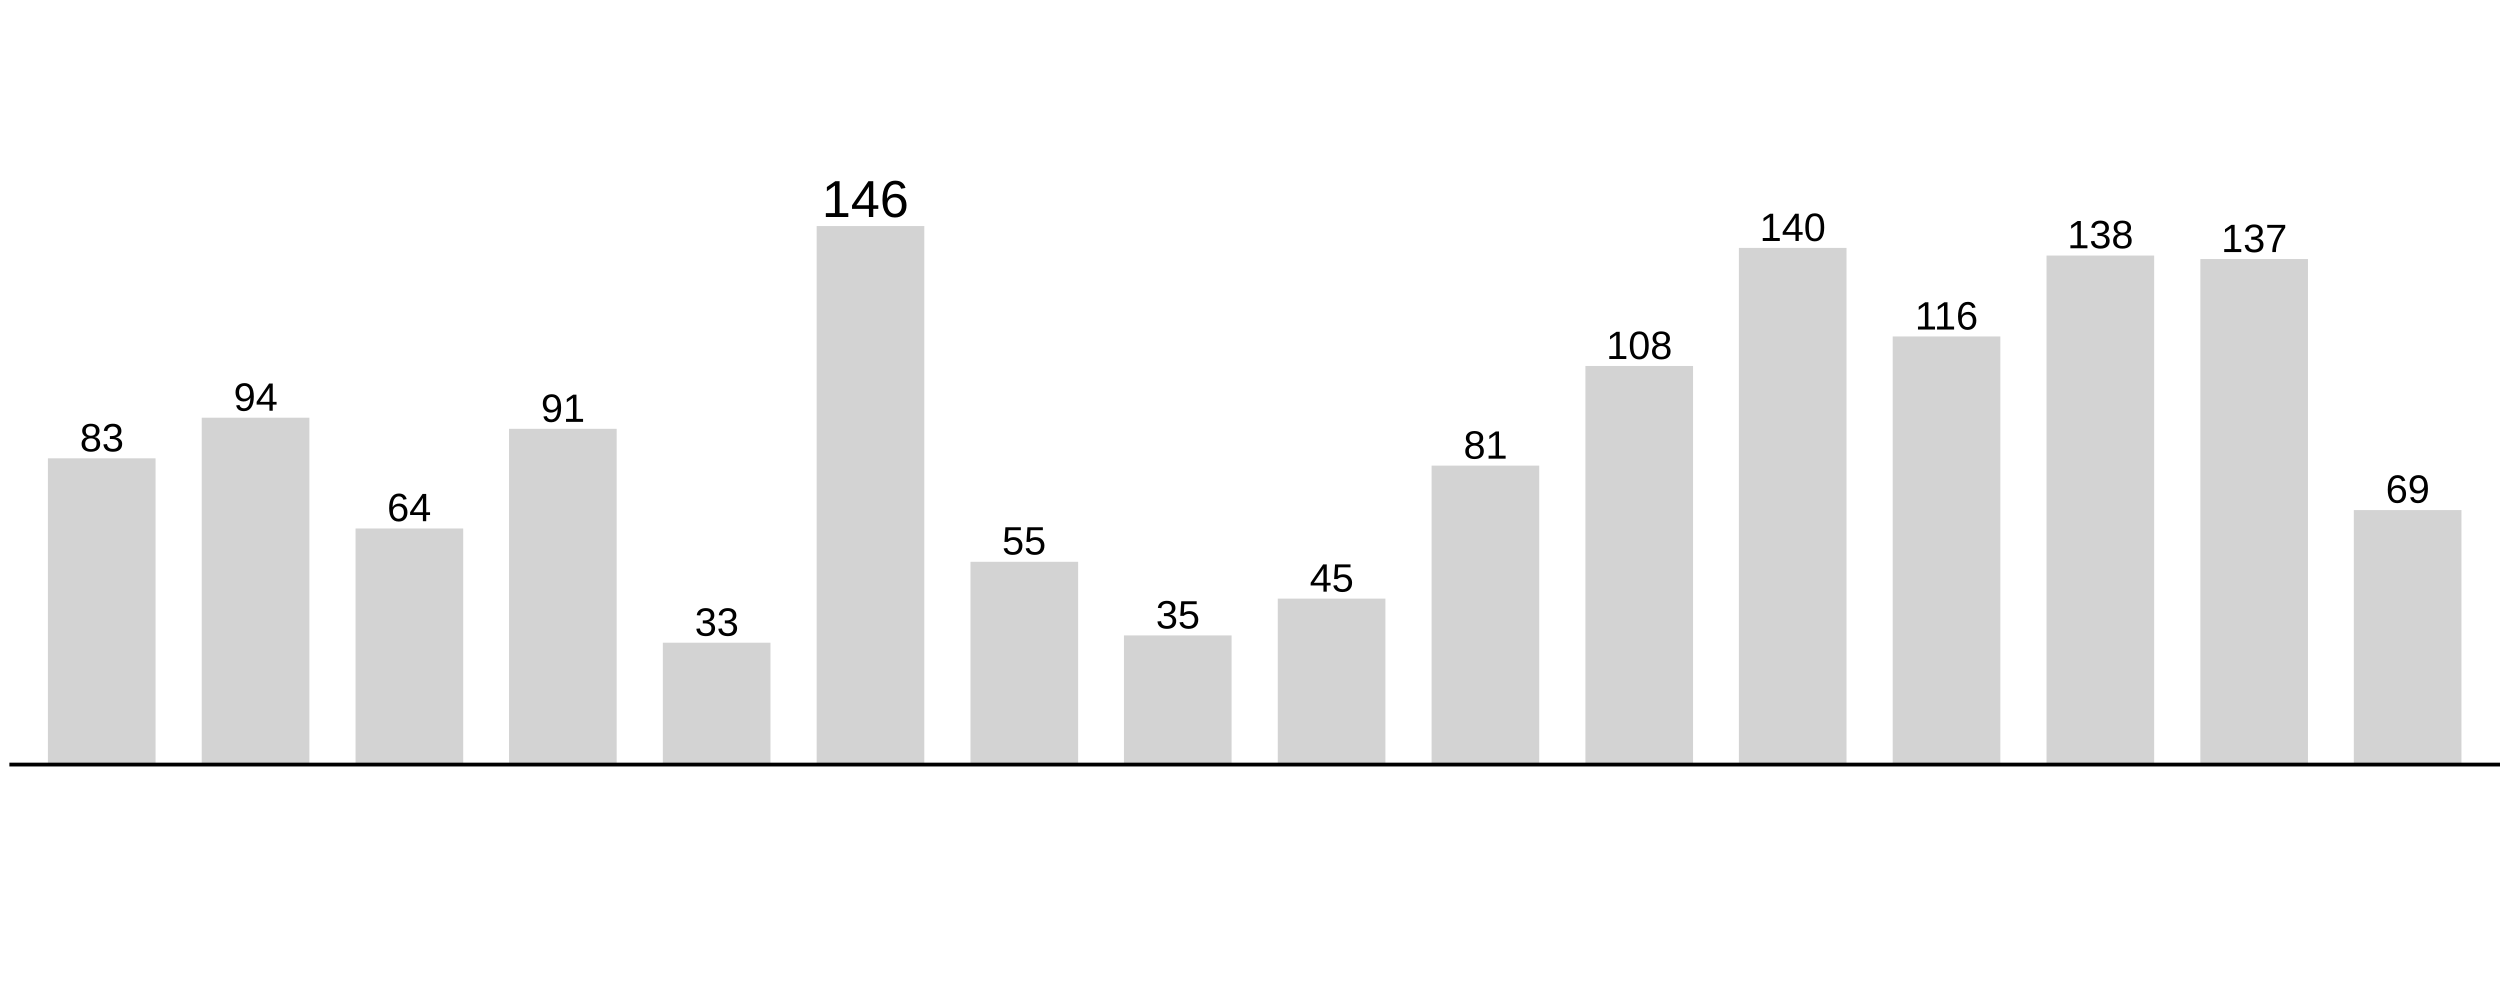
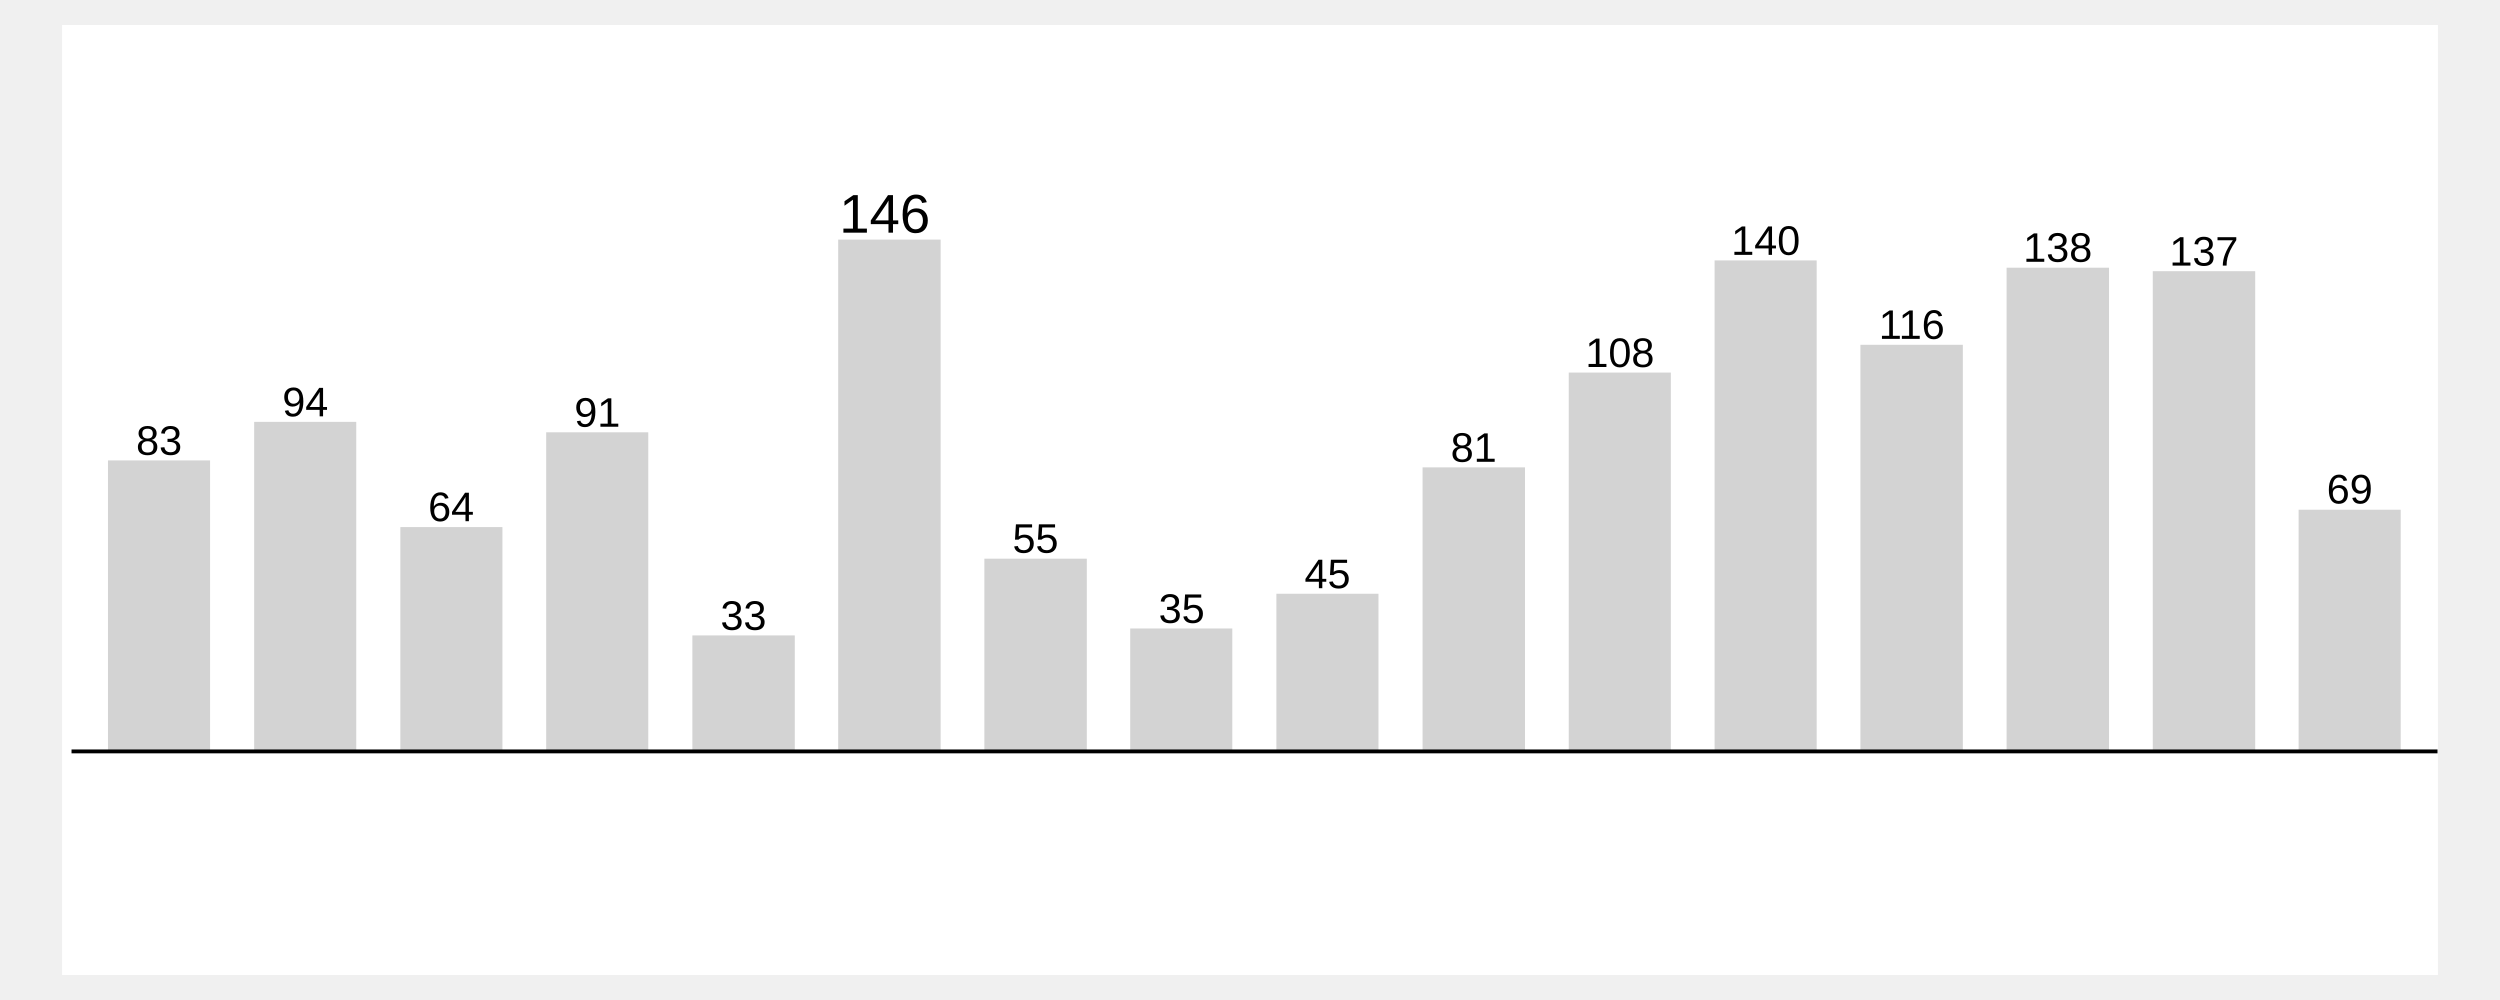
<svg xmlns="http://www.w3.org/2000/svg" id="Layer_1" data-name="Layer 1" version="1.1" viewBox="0 0 720 288">
  <defs>
    <style>
      .cls-1 {
        clip-path: url(#clippath);
      }

      .cls-2, .cls-3, .cls-4 {
        stroke-width: 0px;
      }

      .cls-2, .cls-5, .cls-6, .cls-7 {
        fill: none;
      }

      .cls-8 {
+         clip-path: url(#clippath-1);
+       }
+ 
+       .cls-3 {
+         fill: #d3d3d3;
+       }
+ 
+       .cls-5 {
+         stroke: #000;
+       }
+ 
+       .cls-5, .cls-9, .cls-6, .cls-7 {
+         stroke-linejoin: round;
+       }
+ 
+       .cls-5, .cls-9, .cls-7 {
+         stroke-width: 1.1px;
+       }
+ 
+       .cls-9 {
        stroke-linecap: round;
      }

-       .cls-8, .cls-5, .cls-6, .cls-7 {
-         stroke-linejoin: round;
-       }
- 
-       .cls-8, .cls-5, .cls-7 {
+       .cls-9, .cls-6, .cls-7 {
        stroke: #fff;
      }

-       .cls-8, .cls-6, .cls-7 {
-         stroke-width: 1.1px;
-       }
- 
-       .cls-8, .cls-4 {
+       .cls-9, .cls-4 {
        fill: #fff;
      }

-       .cls-9 {
-         font-size: 15px;
-       }
- 
-       .cls-9, .cls-10 {
+       .cls-6 {
+         stroke-width: .5px;
+       }
+ 
+       .cls-10, .cls-11, .cls-12 {
+         isolation: isolate;
+       }
+ 
+       .cls-11 {
+         font-size: 15.7px;
+       }
+ 
+       .cls-11, .cls-12 {
        fill: #000;
        font-family: ArialMT, Arial;
      }

-       .cls-11 {
-         clip-path: url(#clippath-1);
-       }
- 
-       .cls-3 {
-         fill: #d3d3d3;
-       }
- 
-       .cls-5 {
-         stroke-width: .5px;
-       }
- 
-       .cls-6 {
-         stroke: #000;
-       }
- 
-       .cls-10 {
-         font-size: 11.4px;
-         isolation: isolate;
+       .cls-12 {
+         font-size: 11.9px;
      }
    </style>
    <clipPath id="clippath">
-       <rect class="cls-2" width="720" height="288" />
+       <rect class="cls-2" x="18" y="7.2" width="684" height="273.6" />
    </clipPath>
    <clipPath id="clippath-1">
-       <rect class="cls-2" x="2.7" width="717.3" height="288" />
+       <rect class="cls-2" x="20.6" y="7.2" width="681.4" height="273.6" />
    </clipPath>
  </defs>
-   <rect class="cls-4" width="720" height="288" />
+   <rect class="cls-4" x="18" y="7.2" width="684" height="273.6" />
  <g class="cls-1">
-     <rect class="cls-8" width="720" height="288" />
+     <rect class="cls-9" x="18" y="7.2" width="684" height="273.6" />
  </g>
-   <g class="cls-11">
+   <g class="cls-8">
    <g>
-       <line class="cls-5" x1="2.7" y1="379.6" x2="720" y2="379.6" />
-       <line class="cls-5" x1="2.7" y1="273.4" x2="720" y2="273.4" />
-       <line class="cls-5" x1="2.7" y1="167.1" x2="720" y2="167.1" />
-       <line class="cls-5" x1="2.7" y1="60.8" x2="720" y2="60.8" />
-       <line class="cls-5" x1="2.7" y1="-45.5" x2="720" y2="-45.5" />
-       <line class="cls-7" x1="2.7" y1="326.5" x2="720" y2="326.5" />
-       <line class="cls-7" x1="2.7" y1="220.2" x2="720" y2="220.2" />
-       <line class="cls-7" x1="2.7" y1="113.9" x2="720" y2="113.9" />
-       <line class="cls-7" x1="2.7" y1="7.7" x2="720" y2="7.7" />
-       <line class="cls-7" x1="2.7" y1="-98.6" x2="720" y2="-98.6" />
-       <line class="cls-7" x1="29.3" y1="398.6" x2="29.3" y2="-113.4" />
-       <line class="cls-7" x1="73.6" y1="398.6" x2="73.6" y2="-113.4" />
-       <line class="cls-7" x1="117.9" y1="398.6" x2="117.9" y2="-113.4" />
-       <line class="cls-7" x1="162.1" y1="398.6" x2="162.1" y2="-113.4" />
-       <line class="cls-7" x1="250.7" y1="398.6" x2="250.7" y2="-113.4" />
-       <line class="cls-7" x1="295" y1="398.6" x2="295" y2="-113.4" />
-       <line class="cls-7" x1="339.2" y1="398.6" x2="339.2" y2="-113.4" />
-       <line class="cls-7" x1="383.5" y1="398.6" x2="383.5" y2="-113.4" />
-       <line class="cls-7" x1="427.8" y1="398.6" x2="427.8" y2="-113.4" />
-       <line class="cls-7" x1="472.1" y1="398.6" x2="472.1" y2="-113.4" />
-       <line class="cls-7" x1="516.3" y1="398.6" x2="516.3" y2="-113.4" />
-       <line class="cls-7" x1="560.6" y1="398.6" x2="560.6" y2="-113.4" />
-       <line class="cls-7" x1="604.9" y1="398.6" x2="604.9" y2="-113.4" />
-       <line class="cls-7" x1="649.2" y1="398.6" x2="649.2" y2="-113.4" />
-       <line class="cls-7" x1="693.4" y1="398.6" x2="693.4" y2="-113.4" />
-       <rect class="cls-3" x="13.8" y="132" width="31" height="88.2" />
-       <rect class="cls-3" x="58.1" y="120.3" width="31" height="99.9" />
-       <rect class="cls-3" x="102.4" y="152.2" width="31" height="68" />
-       <rect class="cls-3" x="146.6" y="123.5" width="31" height="96.7" />
-       <rect class="cls-3" x="190.9" y="185.1" width="31" height="35.1" />
-       <rect class="cls-3" x="235.2" y="65.1" width="31" height="155.2" />
-       <rect class="cls-3" x="279.5" y="161.8" width="31" height="58.4" />
-       <rect class="cls-3" x="323.7" y="183" width="31" height="37.2" />
-       <rect class="cls-3" x="368" y="172.4" width="31" height="47.8" />
-       <rect class="cls-3" x="412.3" y="134.1" width="31" height="86.1" />
-       <rect class="cls-3" x="456.6" y="105.4" width="31" height="114.8" />
-       <rect class="cls-3" x="500.8" y="71.4" width="31" height="148.8" />
-       <rect class="cls-3" x="545.1" y="96.9" width="31" height="123.3" />
-       <rect class="cls-3" x="589.4" y="73.6" width="31" height="146.7" />
-       <rect class="cls-3" x="633.7" y="74.6" width="31" height="145.6" />
-       <rect class="cls-3" x="677.9" y="146.9" width="31" height="73.3" />
-       <text class="cls-10" transform="translate(23 130)">
-         <tspan x="0" y="0">83</tspan>
-       </text>
-       <text class="cls-10" transform="translate(67.3 118.3)">
-         <tspan x="0" y="0">94</tspan>
-       </text>
-       <text class="cls-10" transform="translate(111.5 150.1)">
-         <tspan x="0" y="0">64</tspan>
-       </text>
-       <text class="cls-10" transform="translate(155.8 121.5)">
-         <tspan x="0" y="0">91</tspan>
-       </text>
-       <text class="cls-10" transform="translate(200.1 183.1)">
-         <tspan x="0" y="0">33</tspan>
-       </text>
-       <text class="cls-10" transform="translate(288.6 159.7)">
-         <tspan x="0" y="0">55</tspan>
-       </text>
-       <text class="cls-10" transform="translate(332.9 181)">
-         <tspan x="0" y="0">35</tspan>
-       </text>
-       <text class="cls-10" transform="translate(377.2 170.4)">
-         <tspan x="0" y="0">45</tspan>
-       </text>
-       <text class="cls-10" transform="translate(421.5 132.1)">
-         <tspan x="0" y="0">81</tspan>
-       </text>
-       <text class="cls-10" transform="translate(462.6 103.4)">
-         <tspan x="0" y="0">108</tspan>
-       </text>
-       <text class="cls-10" transform="translate(506.8 69.4)">
-         <tspan x="0" y="0">140</tspan>
-       </text>
-       <text class="cls-10" transform="translate(551.5 94.9)">
-         <tspan x="0" y="0">116</tspan>
-       </text>
-       <text class="cls-10" transform="translate(595.4 71.5)">
-         <tspan x="0" y="0">138</tspan>
-       </text>
-       <text class="cls-10" transform="translate(639.7 72.6)">
-         <tspan x="0" y="0">137</tspan>
-       </text>
-       <text class="cls-10" transform="translate(687.1 144.8)">
-         <tspan x="0" y="0">69</tspan>
-       </text>
-       <line class="cls-6" x1="2.7" y1="220.2" x2="720" y2="220.2" />
+       <line class="cls-6" x1="20.6" y1="367.8" x2="702" y2="367.8" />
+       <line class="cls-6" x1="20.6" y1="266.9" x2="702" y2="266.9" />
+       <line class="cls-6" x1="20.6" y1="165.9" x2="702" y2="165.9" />
+       <line class="cls-6" x1="20.6" y1="65" x2="702" y2="65" />
+       <line class="cls-6" x1="20.6" y1="-36" x2="702" y2="-36" />
+       <line class="cls-7" x1="20.6" y1="317.4" x2="702" y2="317.4" />
+       <line class="cls-7" x1="20.6" y1="216.4" x2="702" y2="216.4" />
+       <line class="cls-7" x1="20.6" y1="115.4" x2="702" y2="115.4" />
+       <line class="cls-7" x1="20.6" y1="14.5" x2="702" y2="14.5" />
+       <line class="cls-7" x1="20.6" y1="-86.5" x2="702" y2="-86.5" />
+       <line class="cls-7" x1="45.8" y1="385.9" x2="45.8" y2="-100.5" />
+       <line class="cls-7" x1="87.9" y1="385.9" x2="87.9" y2="-100.5" />
+       <line class="cls-7" x1="130" y1="385.9" x2="130" y2="-100.5" />
+       <line class="cls-7" x1="172" y1="385.9" x2="172" y2="-100.5" />
+       <line class="cls-7" x1="256.2" y1="385.9" x2="256.2" y2="-100.5" />
+       <line class="cls-7" x1="298.2" y1="385.9" x2="298.2" y2="-100.5" />
+       <line class="cls-7" x1="340.2" y1="385.9" x2="340.2" y2="-100.5" />
+       <line class="cls-7" x1="382.3" y1="385.9" x2="382.3" y2="-100.5" />
+       <line class="cls-7" x1="424.4" y1="385.9" x2="424.4" y2="-100.5" />
+       <line class="cls-7" x1="466.5" y1="385.9" x2="466.5" y2="-100.5" />
+       <line class="cls-7" x1="508.5" y1="385.9" x2="508.5" y2="-100.5" />
+       <line class="cls-7" x1="550.6" y1="385.9" x2="550.6" y2="-100.5" />
+       <line class="cls-7" x1="592.7" y1="385.9" x2="592.7" y2="-100.5" />
+       <line class="cls-7" x1="634.7" y1="385.9" x2="634.7" y2="-100.5" />
+       <line class="cls-7" x1="676.7" y1="385.9" x2="676.7" y2="-100.5" />
+       <rect class="cls-3" x="31.1" y="132.6" width="29.4" height="83.8" />
+       <rect class="cls-3" x="73.2" y="121.5" width="29.4" height="94.9" />
+       <rect class="cls-3" x="115.3" y="151.8" width="29.4" height="64.6" />
+       <rect class="cls-3" x="157.3" y="124.5" width="29.4" height="91.9" />
+       <rect class="cls-3" x="199.4" y="183" width="29.5" height="33.3" />
+       <rect class="cls-3" x="241.4" y="69" width="29.5" height="147.4" />
+       <rect class="cls-3" x="283.5" y="160.9" width="29.5" height="55.5" />
+       <rect class="cls-3" x="325.5" y="181" width="29.4" height="35.3" />
+       <rect class="cls-3" x="367.6" y="171" width="29.4" height="45.4" />
+       <rect class="cls-3" x="409.7" y="134.6" width="29.5" height="81.8" />
+       <rect class="cls-3" x="451.8" y="107.3" width="29.4" height="109.1" />
+       <rect class="cls-3" x="493.8" y="75" width="29.4" height="141.4" />
+       <rect class="cls-3" x="535.8" y="99.3" width="29.5" height="117.1" />
+       <rect class="cls-3" x="577.9" y="77.1" width="29.5" height="139.4" />
+       <rect class="cls-3" x="620" y="78.1" width="29.5" height="138.3" />
+       <rect class="cls-3" x="662" y="146.8" width="29.4" height="69.6" />
+       <g class="cls-10">
+         <text class="cls-12" transform="translate(39.2 131)">
+           <tspan x="0" y="0">83</tspan>
+         </text>
+       </g>
+       <g class="cls-10">
+         <text class="cls-12" transform="translate(81.3 119.9)">
+           <tspan x="0" y="0">94</tspan>
+         </text>
+       </g>
+       <g class="cls-10">
+         <text class="cls-12" transform="translate(123.3 150.1)">
+           <tspan x="0" y="0">64</tspan>
+         </text>
+       </g>
+       <g class="cls-10">
+         <text class="cls-12" transform="translate(165.4 122.9)">
+           <tspan x="0" y="0">91</tspan>
+         </text>
+       </g>
+       <g class="cls-10">
+         <text class="cls-12" transform="translate(207.5 181.4)">
+           <tspan x="0" y="0">33</tspan>
+         </text>
+       </g>
+       <g class="cls-10">
+         <text class="cls-12" transform="translate(291.6 159.2)">
+           <tspan x="0" y="0">55</tspan>
+         </text>
+       </g>
+       <g class="cls-10">
+         <text class="cls-12" transform="translate(333.7 179.4)">
+           <tspan x="0" y="0">35</tspan>
+         </text>
+       </g>
+       <g class="cls-10">
+         <text class="cls-12" transform="translate(375.7 169.4)">
+           <tspan x="0" y="0">45</tspan>
+         </text>
+       </g>
+       <g class="cls-10">
+         <text class="cls-12" transform="translate(417.8 133)">
+           <tspan x="0" y="0">81</tspan>
+         </text>
+       </g>
+       <g class="cls-10">
+         <text class="cls-12" transform="translate(456.6 105.7)">
+           <tspan x="0" y="0">108</tspan>
+         </text>
+       </g>
+       <g class="cls-10">
+         <text class="cls-12" transform="translate(498.6 73.4)">
+           <tspan x="0" y="0">140</tspan>
+         </text>
+       </g>
+       <g class="cls-10">
+         <text class="cls-12" transform="translate(541.1 97.6)">
+           <tspan x="0" y="0">116</tspan>
+         </text>
+       </g>
+       <g class="cls-10">
+         <text class="cls-12" transform="translate(582.7 75.4)">
+           <tspan x="0" y="0">138</tspan>
+         </text>
+       </g>
+       <g class="cls-10">
+         <text class="cls-12" transform="translate(624.8 76.5)">
+           <tspan x="0" y="0">137</tspan>
+         </text>
+       </g>
+       <g class="cls-10">
+         <text class="cls-12" transform="translate(670.1 145)">
+           <tspan x="0" y="0">69</tspan>
+         </text>
+       </g>
+       <line class="cls-5" x1="20.6" y1="216.4" x2="702" y2="216.4" />
    </g>
  </g>
-   <text class="cls-9" transform="translate(236.7 62.5)">
-     <tspan x="0" y="0">146</tspan>
-   </text>
+   <g class="cls-10">
+     <text class="cls-11" transform="translate(241.7 67)">
+       <tspan x="0" y="0">146</tspan>
+     </text>
+   </g>
</svg>
